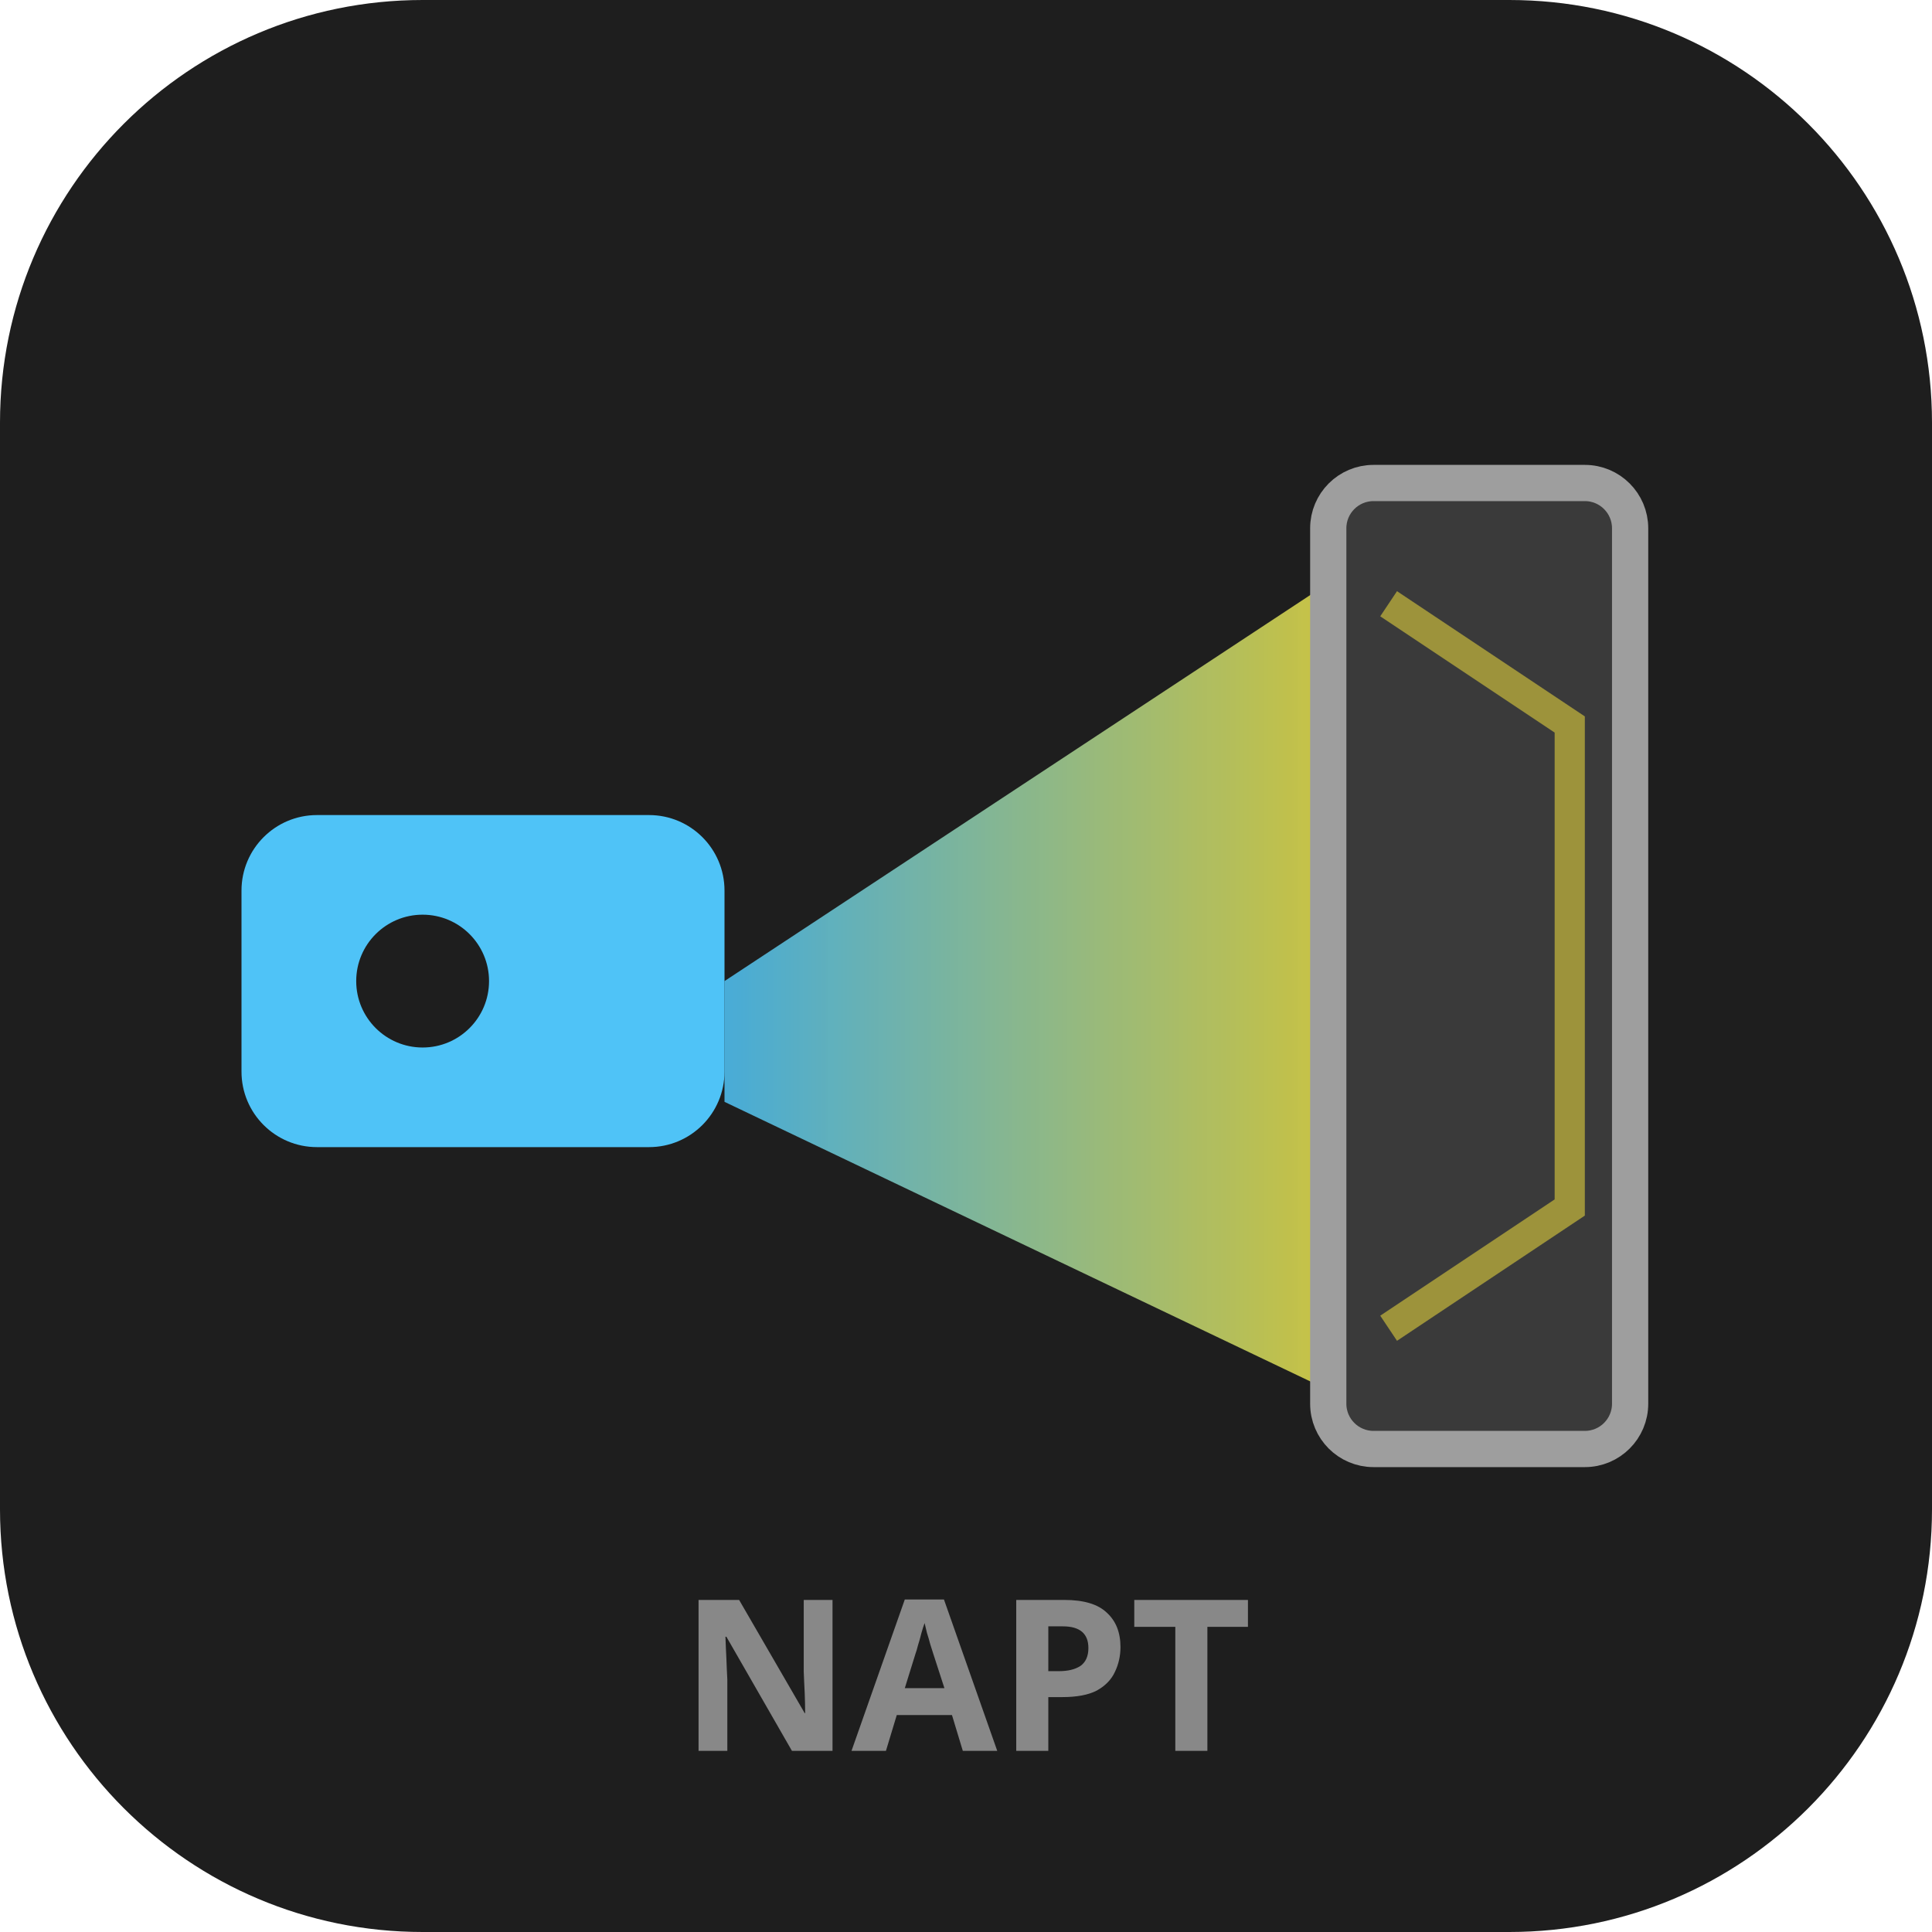
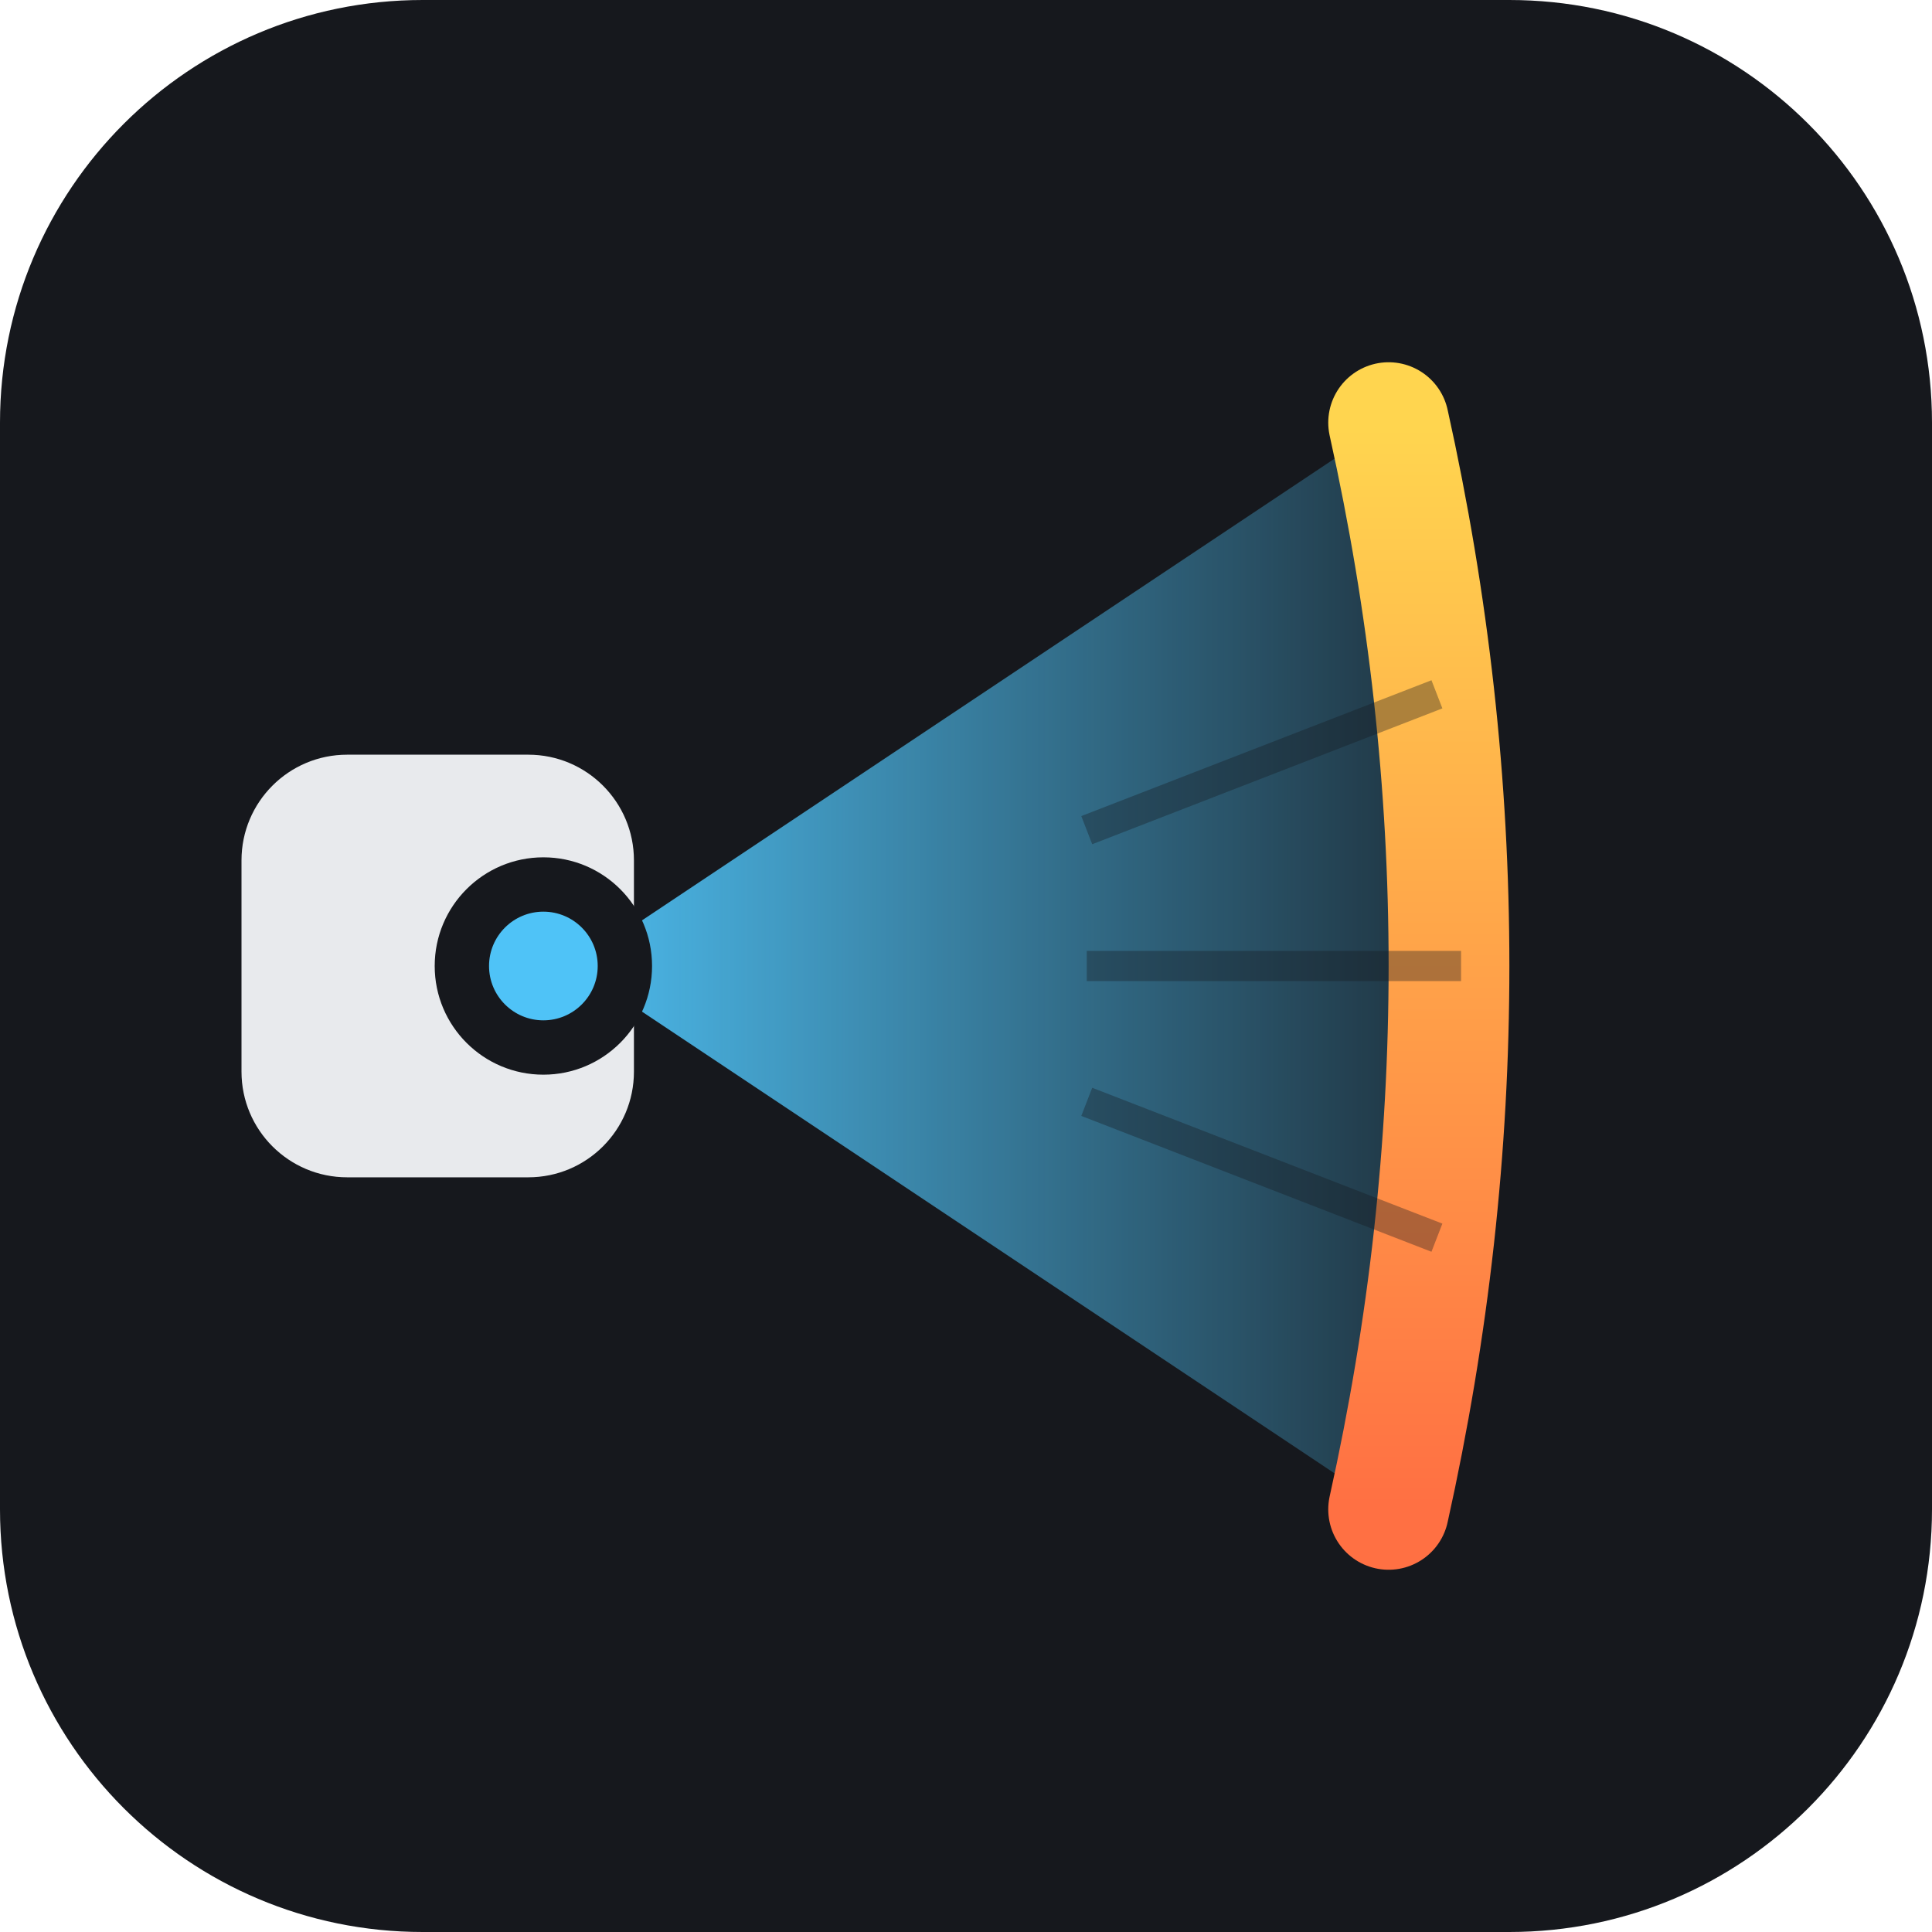
- <svg xmlns="http://www.w3.org/2000/svg" viewBox="0 0 64 64" role="img" aria-label="Not a Projection Tool">
+ <svg xmlns="http://www.w3.org/2000/svg" viewBox="0 0 64 64" role="img" aria-label="Projection Simulator">
  <defs>
-     <linearGradient id="beam" x1="0%" y1="50%" x2="100%" y2="50%">
-       <stop offset="0%" stop-color="#4fc3f7" stop-opacity="0.9" />
-       <stop offset="100%" stop-color="#ffeb3b" stop-opacity="0.85" />
+     <linearGradient id="ps-beam" x1="0" y1="0" x2="1" y2="0">
+       <stop offset="0" stop-color="#4fc3f7" stop-opacity="0.95" />
+       <stop offset="1" stop-color="#4fc3f7" stop-opacity="0.15" />
+     </linearGradient>
+     <linearGradient id="ps-screen" x1="0" y1="0" x2="0" y2="1">
+       <stop offset="0" stop-color="#ffd54f" />
+       <stop offset="1" stop-color="#ff7043" />
    </linearGradient>
  </defs>
-   <rect width="64" height="64" rx="14" fill="#1e1e1e" />
-   <rect x="8" y="27" width="16" height="11" rx="2.5" fill="#4fc3f7" />
-   <circle cx="14" cy="32.5" r="2.2" fill="#1e1e1e" />
-   <path d="M24 32.5 L46 18 L46 47 L24 36.5 Z" fill="url(#beam)" opacity="0.95" />
-   <rect x="44" y="16" width="10" height="32" rx="1.5" fill="#3a3a3a" stroke="#9e9e9e" stroke-width="1.2" />
-   <path d="M46 20 L52 24 L52 40 L46 44" fill="none" stroke="#ffeb3b" stroke-width="1" opacity="0.5" />
-   <text x="32" y="58" text-anchor="middle" fill="#888" font-family="system-ui,sans-serif" font-size="7" font-weight="700">NAPT</text>
+   <rect width="64" height="64" rx="14" fill="#16181d" />
+   <path d="M19 32 L46 14 Q50 32 46 50 Z" fill="url(#ps-beam)" />
+   <path d="M46 14 Q50 32 46 50" fill="none" stroke="url(#ps-screen)" stroke-width="4" stroke-linecap="round" />
+   <path d="M47.6 23 L36 27.5 M48.4 32 L36 32 M47.6 41 L36 36.5" stroke="#16181d" stroke-opacity="0.35" stroke-width="1" />
+   <rect x="8" y="25" width="13" height="14" rx="3.5" fill="#e8eaed" />
+   <circle cx="18" cy="32" r="3.6" fill="#16181d" />
+   <circle cx="18" cy="32" r="1.8" fill="#4fc3f7" />
</svg>
